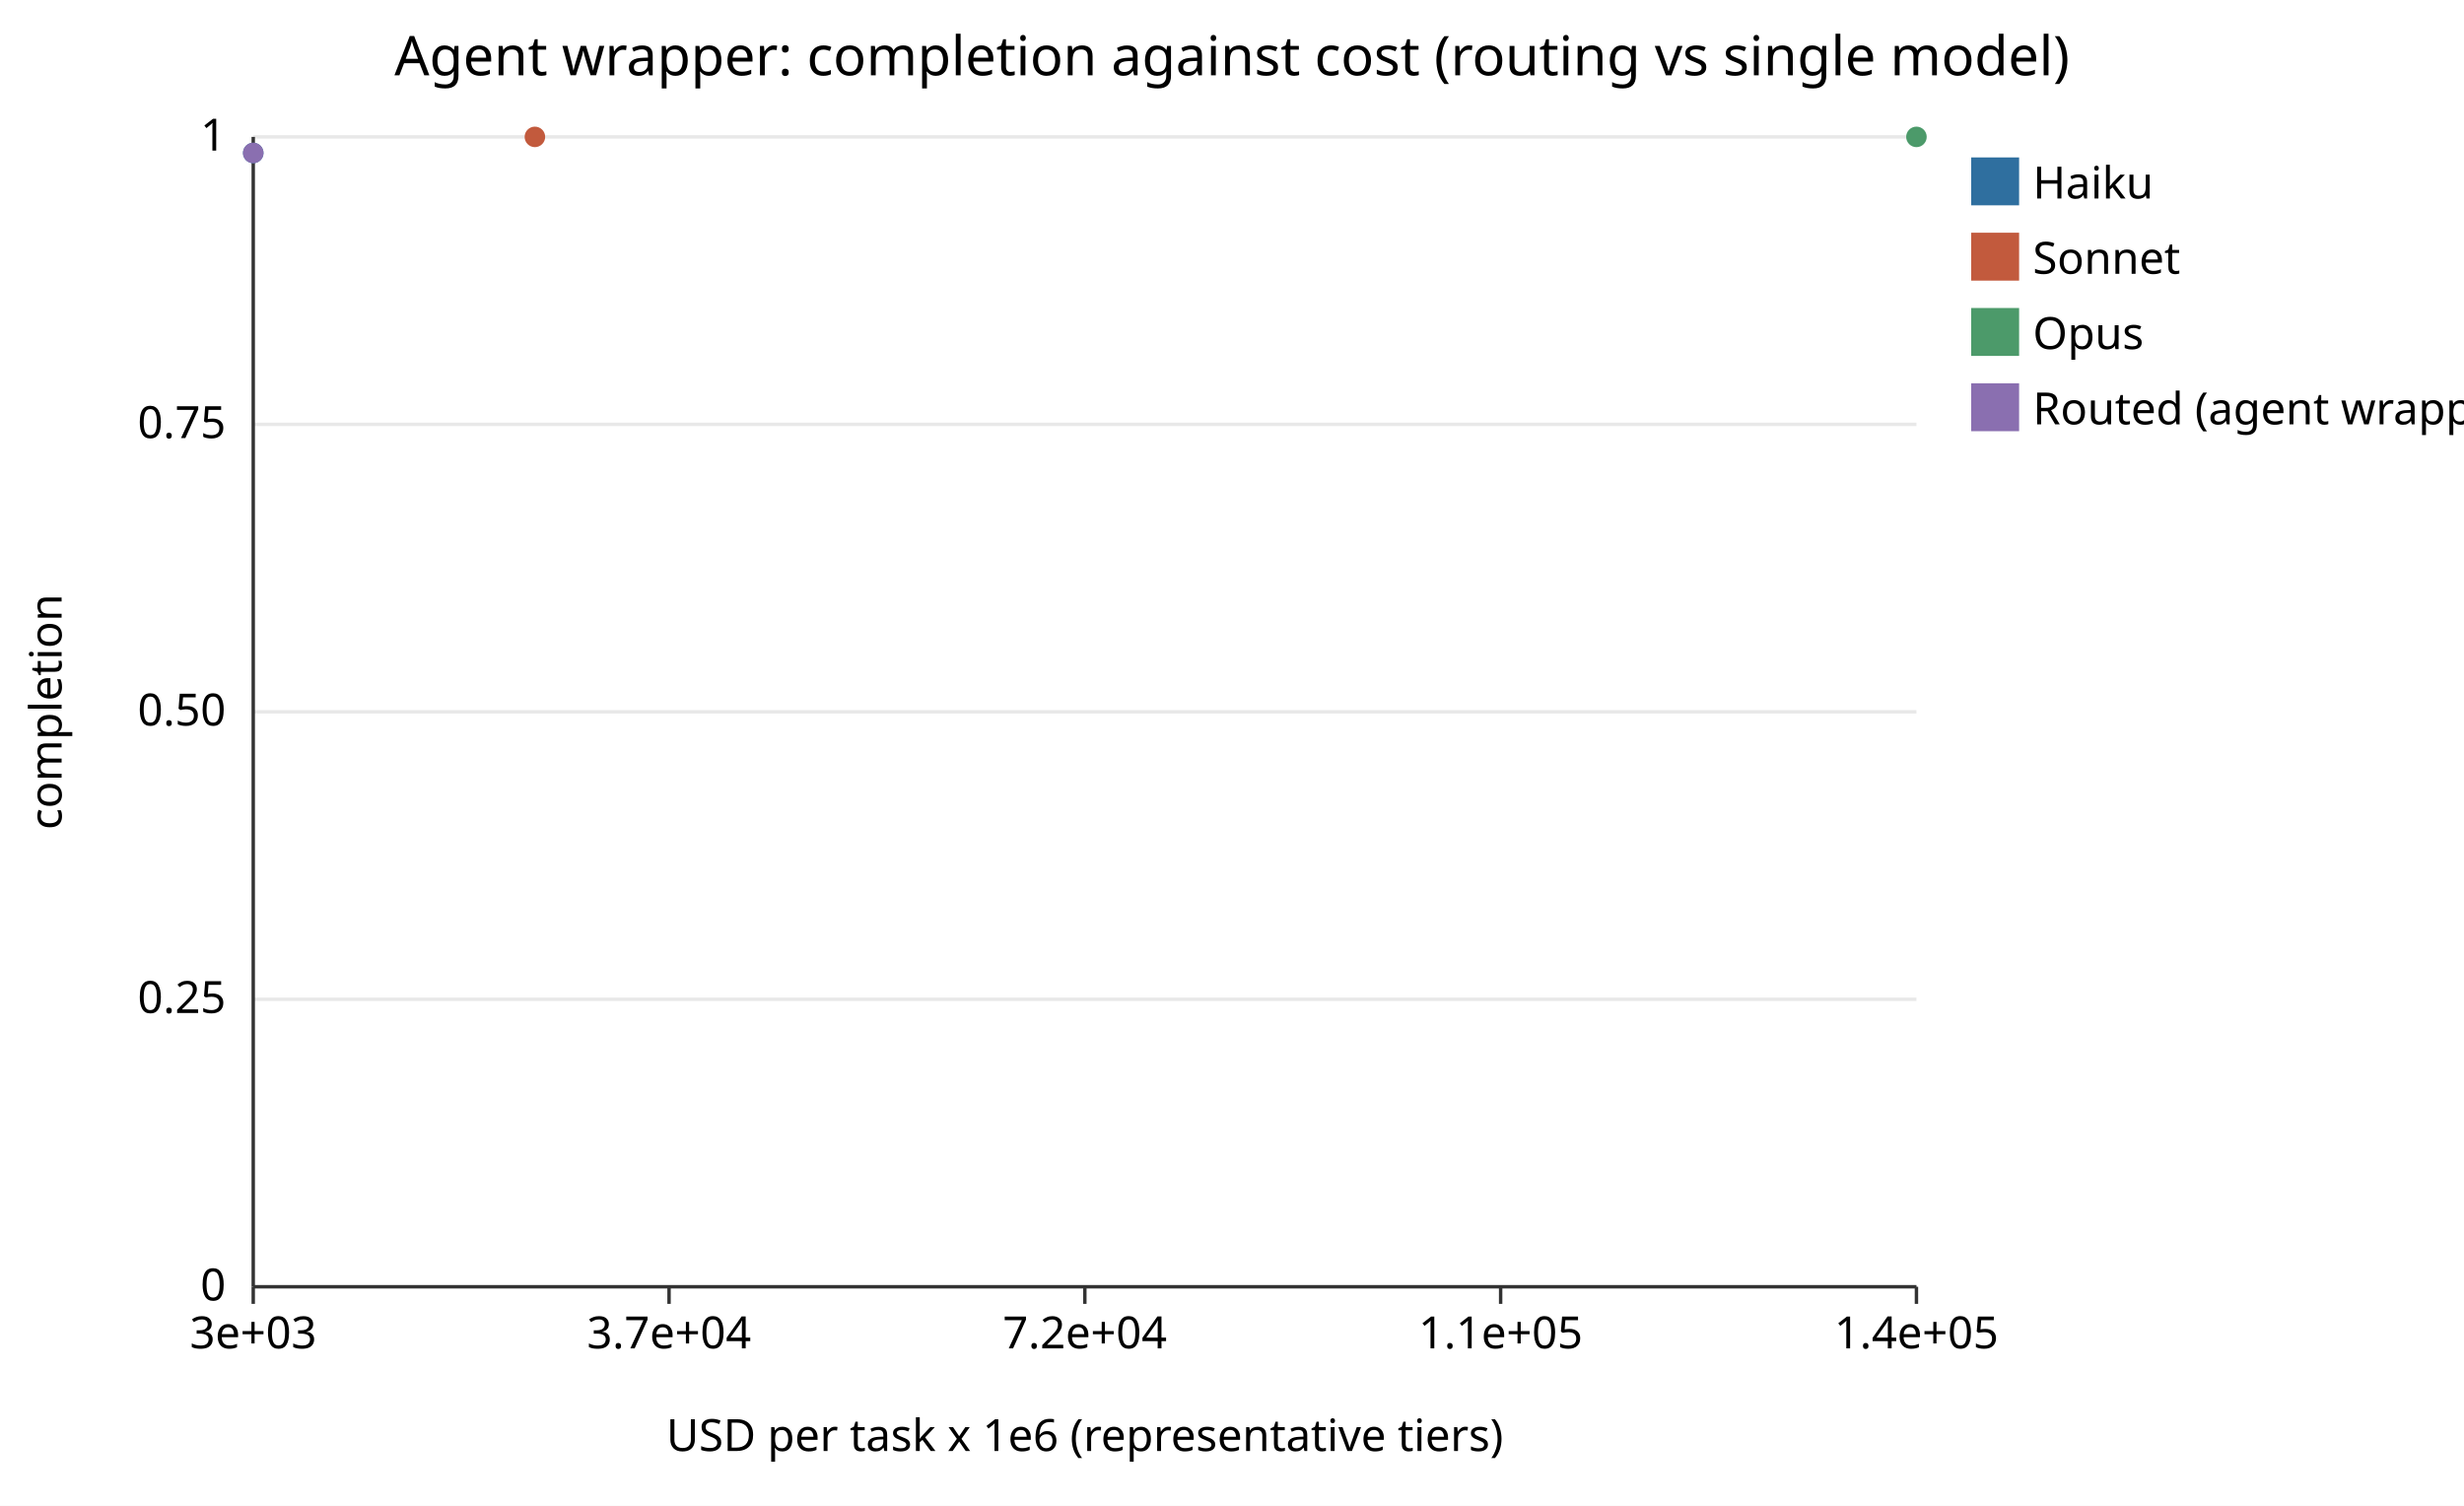
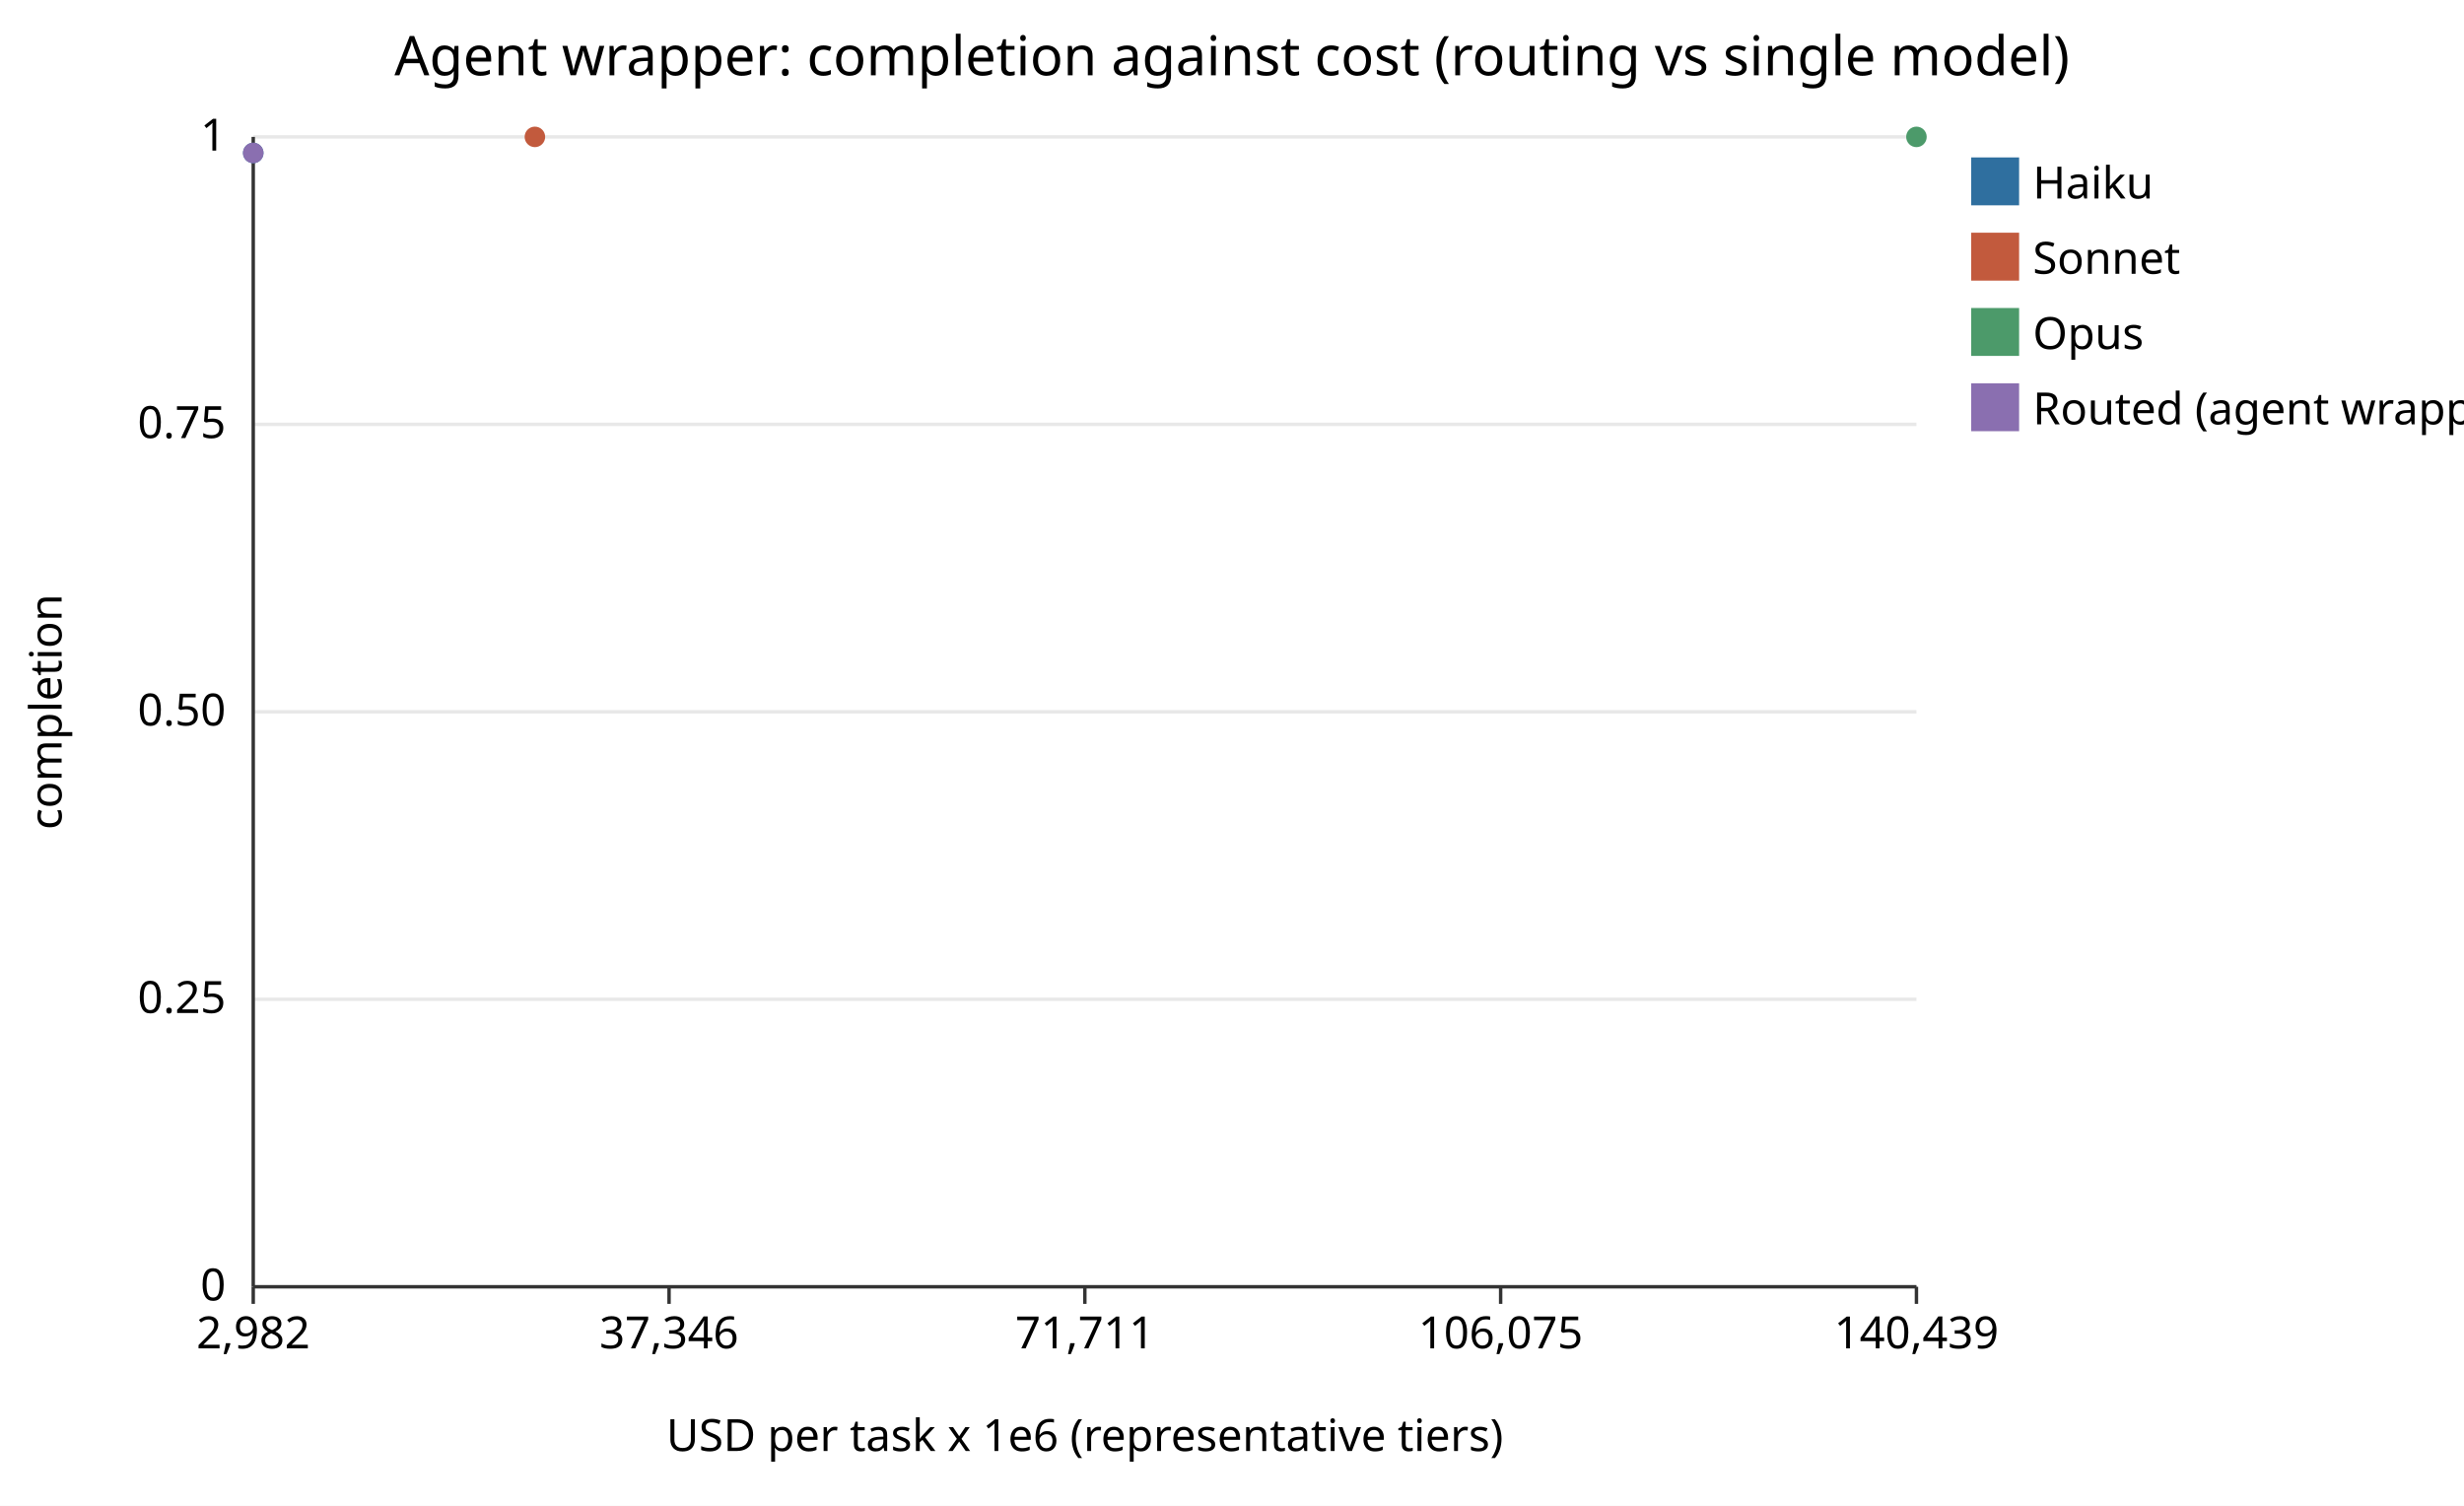
<svg xmlns="http://www.w3.org/2000/svg" width="720" height="440" viewBox="0 0 720 440" font-family="sans-serif" font-size="13">
  <rect width="720" height="440" fill="white" />
  <text x="360" y="22" text-anchor="middle" font-size="16">Agent wrapper: completion against cost (routing vs single model)</text>
  <line x1="74" y1="376.0" x2="560" y2="376.0" stroke="#e8e8e8" />
  <text x="66" y="380.0" text-anchor="end">0</text>
  <line x1="74" y1="292.0" x2="560" y2="292.0" stroke="#e8e8e8" />
  <text x="66" y="296.0" text-anchor="end">0.25</text>
  <line x1="74" y1="208.0" x2="560" y2="208.0" stroke="#e8e8e8" />
  <text x="66" y="212.0" text-anchor="end">0.50</text>
  <line x1="74" y1="124.0" x2="560" y2="124.0" stroke="#e8e8e8" />
  <text x="66" y="128.0" text-anchor="end">0.75</text>
  <line x1="74" y1="40.0" x2="560" y2="40.0" stroke="#e8e8e8" />
  <text x="66" y="44.0" text-anchor="end">1</text>
  <line x1="74.0" y1="376" x2="74.0" y2="381" stroke="#333" />
-   <text x="74.0" y="394" text-anchor="middle">3e+03</text>
+   <text x="74.0" y="394" text-anchor="middle">2,982</text>
  <line x1="195.5" y1="376" x2="195.5" y2="381" stroke="#333" />
-   <text x="195.5" y="394" text-anchor="middle">3.7e+04</text>
+   <text x="195.5" y="394" text-anchor="middle">37,346</text>
  <line x1="317.0" y1="376" x2="317.0" y2="381" stroke="#333" />
-   <text x="317.0" y="394" text-anchor="middle">7.2e+04</text>
+   <text x="317.0" y="394" text-anchor="middle">71,711</text>
  <line x1="438.5" y1="376" x2="438.5" y2="381" stroke="#333" />
-   <text x="438.5" y="394" text-anchor="middle">1.1e+05</text>
+   <text x="438.5" y="394" text-anchor="middle">106,075</text>
  <line x1="560.0" y1="376" x2="560.0" y2="381" stroke="#333" />
-   <text x="560.0" y="394" text-anchor="middle">1.4e+05</text>
+   <text x="560.0" y="394" text-anchor="middle">140,439</text>
  <line x1="74" y1="376" x2="560" y2="376" stroke="#333" />
  <line x1="74" y1="376" x2="74" y2="40" stroke="#333" />
  <text x="317" y="424" text-anchor="middle">USD per task x 1e6 (representative tiers)</text>
  <text x="18" y="208" text-anchor="middle" transform="rotate(-90 18 208)">completion</text>
  <path d="M74.0 44.7" fill="none" stroke="#2f6f9f" stroke-width="2.5" />
  <circle cx="74.0" cy="44.7" r="3" fill="#2f6f9f" />
  <rect x="576" y="46" width="14" height="14" fill="#2f6f9f" />
  <text x="594" y="58">Haiku</text>
  <path d="M156.3 40.0" fill="none" stroke="#c25a3d" stroke-width="2.5" />
  <circle cx="156.3" cy="40.0" r="3" fill="#c25a3d" />
  <rect x="576" y="68" width="14" height="14" fill="#c25a3d" />
  <text x="594" y="80">Sonnet</text>
  <path d="M560.0 40.0" fill="none" stroke="#4c9a6a" stroke-width="2.5" />
  <circle cx="560.0" cy="40.0" r="3" fill="#4c9a6a" />
  <rect x="576" y="90" width="14" height="14" fill="#4c9a6a" />
  <text x="594" y="102">Opus</text>
  <path d="M74.0 44.7" fill="none" stroke="#8a6fb0" stroke-width="2.5" />
  <circle cx="74.0" cy="44.7" r="3" fill="#8a6fb0" />
  <rect x="576" y="112" width="14" height="14" fill="#8a6fb0" />
  <text x="594" y="124">Routed (agent wrapper)</text>
</svg>
